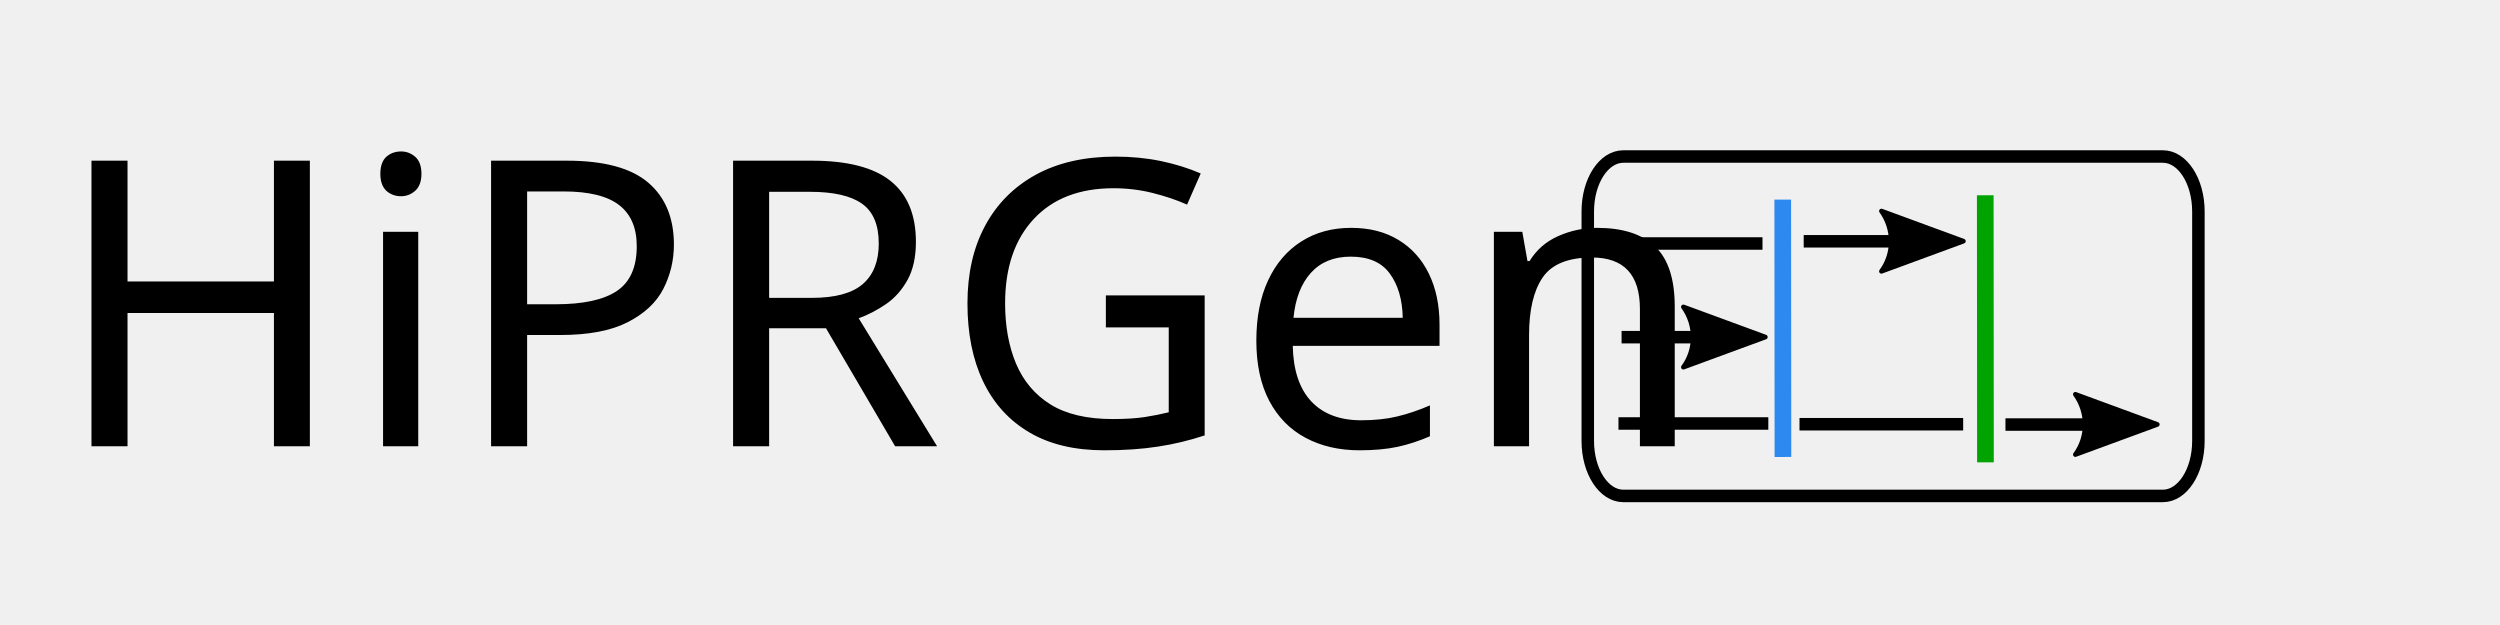
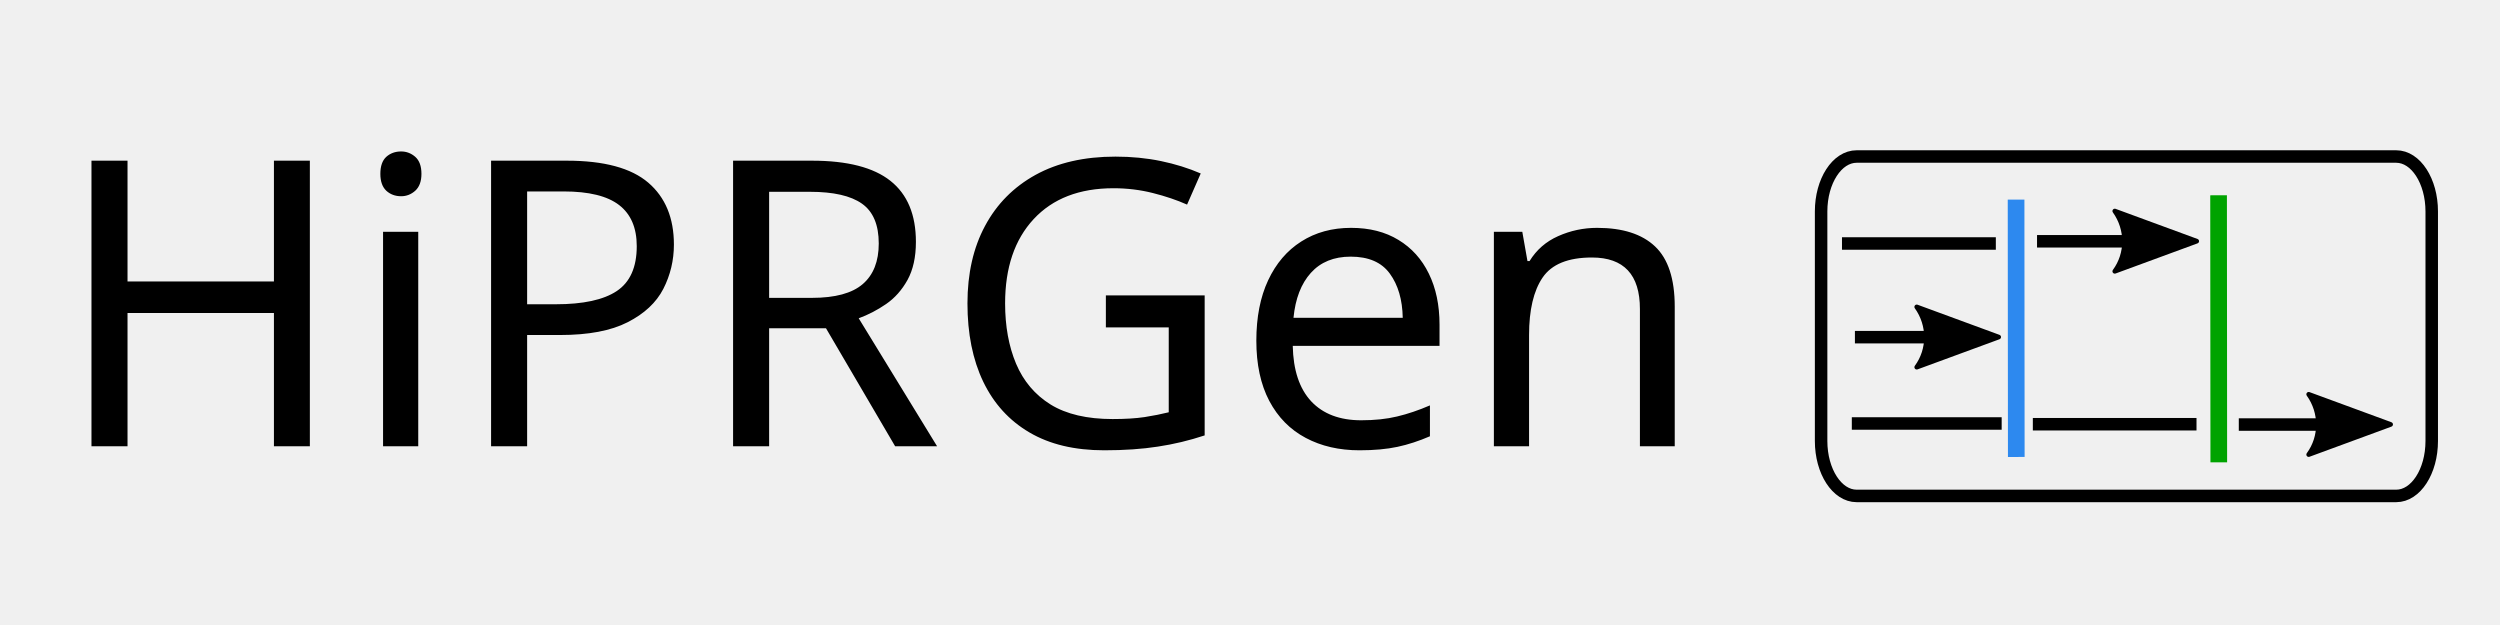
<svg xmlns="http://www.w3.org/2000/svg" width="1200" height="300" viewBox="0 0 317.5 79.375" version="1.1" id="svg8">
  <defs id="defs2">
    <marker style="overflow:visible" id="marker4231" refX="0" refY="0" orient="auto">
      <path transform="scale(-0.6)" d="M 8.719,4.034 -2.207,0.016 8.719,-4.002 c -1.745,2.372 -1.735,5.617 -6e-7,8.035 z" style="fill:#000000;fill-opacity:1;fill-rule:evenodd;stroke:#000000;stroke-width:0.625;stroke-linejoin:round;stroke-opacity:1" id="path4229" />
    </marker>
    <marker style="overflow:visible" id="marker4093" refX="0" refY="0" orient="auto">
      <path transform="scale(-0.6)" d="M 8.719,4.034 -2.207,0.016 8.719,-4.002 c -1.745,2.372 -1.735,5.617 -6e-7,8.035 z" style="fill:#000000;fill-opacity:1;fill-rule:evenodd;stroke:#000000;stroke-width:0.625;stroke-linejoin:round;stroke-opacity:1" id="path4091" />
    </marker>
    <marker style="overflow:visible" id="marker3993" refX="0" refY="0" orient="auto">
      <path transform="scale(-0.6)" d="M 8.719,4.034 -2.207,0.016 8.719,-4.002 c -1.745,2.372 -1.735,5.617 -6e-7,8.035 z" style="fill:#000000;fill-opacity:1;fill-rule:evenodd;stroke:#000000;stroke-width:0.625;stroke-linejoin:round;stroke-opacity:1" id="path3991" />
    </marker>
    <marker style="overflow:visible" id="Arrow2Mend" refX="0" refY="0" orient="auto">
      <path transform="scale(-0.6)" d="M 8.719,4.034 -2.207,0.016 8.719,-4.002 c -1.745,2.372 -1.735,5.617 -6e-7,8.035 z" style="fill:#000000;fill-opacity:1;fill-rule:evenodd;stroke:#000000;stroke-width:0.625;stroke-linejoin:round;stroke-opacity:1" id="path874" />
    </marker>
    <marker style="overflow:visible" id="marker1711" refX="0" refY="0" orient="auto">
      <path transform="matrix(-1.1,0,0,-1.1,-1.1,0)" d="M 8.719,4.034 -2.207,0.016 8.719,-4.002 c -1.745,2.372 -1.735,5.617 -6e-7,8.035 z" style="fill:#000000;fill-opacity:1;fill-rule:evenodd;stroke:#000000;stroke-width:0.625;stroke-linejoin:round;stroke-opacity:1" id="path1709" />
    </marker>
    <marker style="overflow:visible" id="marker1701" refX="0" refY="0" orient="auto">
      <path transform="matrix(-0.8,0,0,-0.8,-10,0)" style="fill:#000000;fill-opacity:1;fill-rule:evenodd;stroke:#000000;stroke-width:1pt;stroke-opacity:1" d="M 0,0 5,-5 -12.5,0 5,5 Z" id="path1699" />
    </marker>
    <marker style="overflow:visible" id="marker1573" refX="0" refY="0" orient="auto">
      <path transform="matrix(-1.1,0,0,-1.1,-1.1,0)" d="M 8.719,4.034 -2.207,0.016 8.719,-4.002 c -1.745,2.372 -1.735,5.617 -6e-7,8.035 z" style="fill:#000000;fill-opacity:1;fill-rule:evenodd;stroke:#000000;stroke-width:0.625;stroke-linejoin:round;stroke-opacity:1" id="path1571" />
    </marker>
    <marker style="overflow:visible" id="marker1563" refX="0" refY="0" orient="auto">
      <path transform="matrix(-0.8,0,0,-0.8,-10,0)" style="fill:#000000;fill-opacity:1;fill-rule:evenodd;stroke:#000000;stroke-width:1pt;stroke-opacity:1" d="M 0,0 5,-5 -12.5,0 5,5 Z" id="path1561" />
    </marker>
    <marker style="overflow:visible" id="DotL" refX="0" refY="0" orient="auto">
      <path transform="matrix(0.8,0,0,0.8,5.92,0.8)" style="fill:#000000;fill-opacity:1;fill-rule:evenodd;stroke:#000000;stroke-width:1pt;stroke-opacity:1" d="m -2.5,-1 c 0,2.76 -2.24,5 -5,5 -2.76,0 -5,-2.24 -5,-5 0,-2.76 2.24,-5 5,-5 2.76,0 5,2.24 5,5 z" id="path908" />
    </marker>
    <marker style="overflow:visible" id="EmptyDiamondS" refX="0" refY="0" orient="auto">
      <path transform="scale(0.2)" style="fill:#ffffff;fill-rule:evenodd;stroke:#000000;stroke-width:1pt;stroke-opacity:1" d="M 0,-7.071 -7.071,0 0,7.071 7.071,0 Z" id="path959" />
    </marker>
  </defs>
  <g id="layer1">
    <text xml:space="preserve" style="font-size:50.8px;line-height:1.25;font-family:'Source Code Pro';-inkscape-font-specification:'Source Code Pro';word-spacing:0px;stroke-width:0.265" x="6.697" y="56.671" id="text12">
      <tspan id="tspan10" x="6.697" y="56.671" style="font-style:normal;font-variant:normal;font-weight:normal;font-stretch:normal;font-family:'Source Sans Pro';-inkscape-font-specification:'Source Sans Pro';stroke-width:0.265">HiPRGen</tspan>
    </text>
-     <rect style="fill:none;stroke:#000000;stroke-width:1.587;stroke-miterlimit:3.986;stroke-dasharray:none" id="rect14" width="77.549" height="43.105" x="201.648" y="19.878" rx="4.511" ry="6.975" />
-     <path style="fill:none;stroke:#000000;stroke-width:1.587;stroke-linecap:butt;stroke-linejoin:miter;stroke-miterlimit:3.986;stroke-dasharray:none;stroke-opacity:1;marker-end:url(#Arrow2Mend)" d="m 229.07,30.644 h 18.176" id="path845" />
-     <path style="fill:none;stroke:#000000;stroke-width:1.587;stroke-linecap:butt;stroke-linejoin:miter;stroke-miterlimit:3.986;stroke-dasharray:none;stroke-opacity:1;marker-end:url(#marker3993)" d="m 205.94,42.82 h 16.154" id="path1559" />
-     <path style="fill:none;stroke:#000000;stroke-width:1.587;stroke-linecap:butt;stroke-linejoin:miter;stroke-miterlimit:3.986;stroke-dasharray:none;stroke-opacity:1;marker-end:url(#marker4093)" d="m 254.694,53.918 h 17.179" id="path1697" />
+     <rect style="fill:none;stroke:#000000;stroke-width:1.587;stroke-miterlimit:3.986;stroke-dasharray:none" id="rect14" width="77.549" height="43.105" x="231.281" y="19.878" rx="4.511" ry="6.975" />
+     <path style="fill:none;stroke:#000000;stroke-width:1.587;stroke-linecap:butt;stroke-linejoin:miter;stroke-miterlimit:3.986;stroke-dasharray:none;stroke-opacity:1;marker-end:url(#Arrow2Mend)" d="m 258.704,30.644 h 18.176" id="path845" />
+     <path style="fill:none;stroke:#000000;stroke-width:1.587;stroke-linecap:butt;stroke-linejoin:miter;stroke-miterlimit:3.986;stroke-dasharray:none;stroke-opacity:1;marker-end:url(#marker3993)" d="M 235.574,42.82 H 251.728" id="path1559" />
+     <path style="fill:none;stroke:#000000;stroke-width:1.587;stroke-linecap:butt;stroke-linejoin:miter;stroke-miterlimit:3.986;stroke-dasharray:none;stroke-opacity:1;marker-end:url(#marker4093)" d="m 284.327,53.918 h 17.179" id="path1697" />
    <rect style="fill:#ffffff;stroke:#ffffff;stroke-width:1.058;stroke-miterlimit:4;stroke-dasharray:none;stroke-opacity:1" id="rect1859" width="21.847" height="16.454" x="219.414" y="-46.724" rx="10.465" ry="10.465" />
-     <path style="fill:none;stroke:#00a300;stroke-width:2.117;stroke-linecap:butt;stroke-linejoin:miter;stroke-miterlimit:4;stroke-dasharray:none;stroke-opacity:1" d="m 252.127,24.802 0.025,33.912" id="path841" />
-     <path style="fill:none;stroke:#2d89ef;stroke-width:2.117;stroke-linecap:butt;stroke-linejoin:miter;stroke-miterlimit:4;stroke-dasharray:none;stroke-opacity:1" d="m 226.408,25.348 0.025,32.687" id="path843" />
-     <path style="fill:none;stroke:#000000;stroke-width:1.587;stroke-linecap:butt;stroke-linejoin:miter;stroke-miterlimit:3.986;stroke-dasharray:none;stroke-opacity:1" d="M 205.546,53.783 H 224.577" id="path4227" />
-     <path style="fill:none;stroke:#000000;stroke-width:1.587;stroke-linecap:butt;stroke-linejoin:miter;stroke-miterlimit:3.986;stroke-dasharray:none;stroke-opacity:1" d="m 204.298,30.924 h 19.538" id="path4331" />
-     <path style="fill:none;stroke:#000000;stroke-width:1.587;stroke-linecap:butt;stroke-linejoin:miter;stroke-miterlimit:3.986;stroke-dasharray:none;stroke-opacity:1" d="m 228.537,53.877 h 20.786" id="path4333" />
+     <path style="fill:none;stroke:#00a300;stroke-width:2.117;stroke-linecap:butt;stroke-linejoin:miter;stroke-miterlimit:4;stroke-dasharray:none;stroke-opacity:1" d="m 281.76,24.802 0.025,33.912" id="path841" />
+     <path style="fill:none;stroke:#2d89ef;stroke-width:2.117;stroke-linecap:butt;stroke-linejoin:miter;stroke-miterlimit:4;stroke-dasharray:none;stroke-opacity:1" d="m 256.042,25.348 0.025,32.687" id="path843" />
+     <path style="fill:none;stroke:#000000;stroke-width:1.587;stroke-linecap:butt;stroke-linejoin:miter;stroke-miterlimit:3.986;stroke-dasharray:none;stroke-opacity:1" d="m 235.18,53.783 h 19.031" id="path4227" />
+     <path style="fill:none;stroke:#000000;stroke-width:1.587;stroke-linecap:butt;stroke-linejoin:miter;stroke-miterlimit:3.986;stroke-dasharray:none;stroke-opacity:1" d="M 233.932,30.924 H 253.47" id="path4331" />
+     <path style="fill:none;stroke:#000000;stroke-width:1.587;stroke-linecap:butt;stroke-linejoin:miter;stroke-miterlimit:3.986;stroke-dasharray:none;stroke-opacity:1" d="m 258.17,53.877 h 20.786" id="path4333" />
  </g>
</svg>
